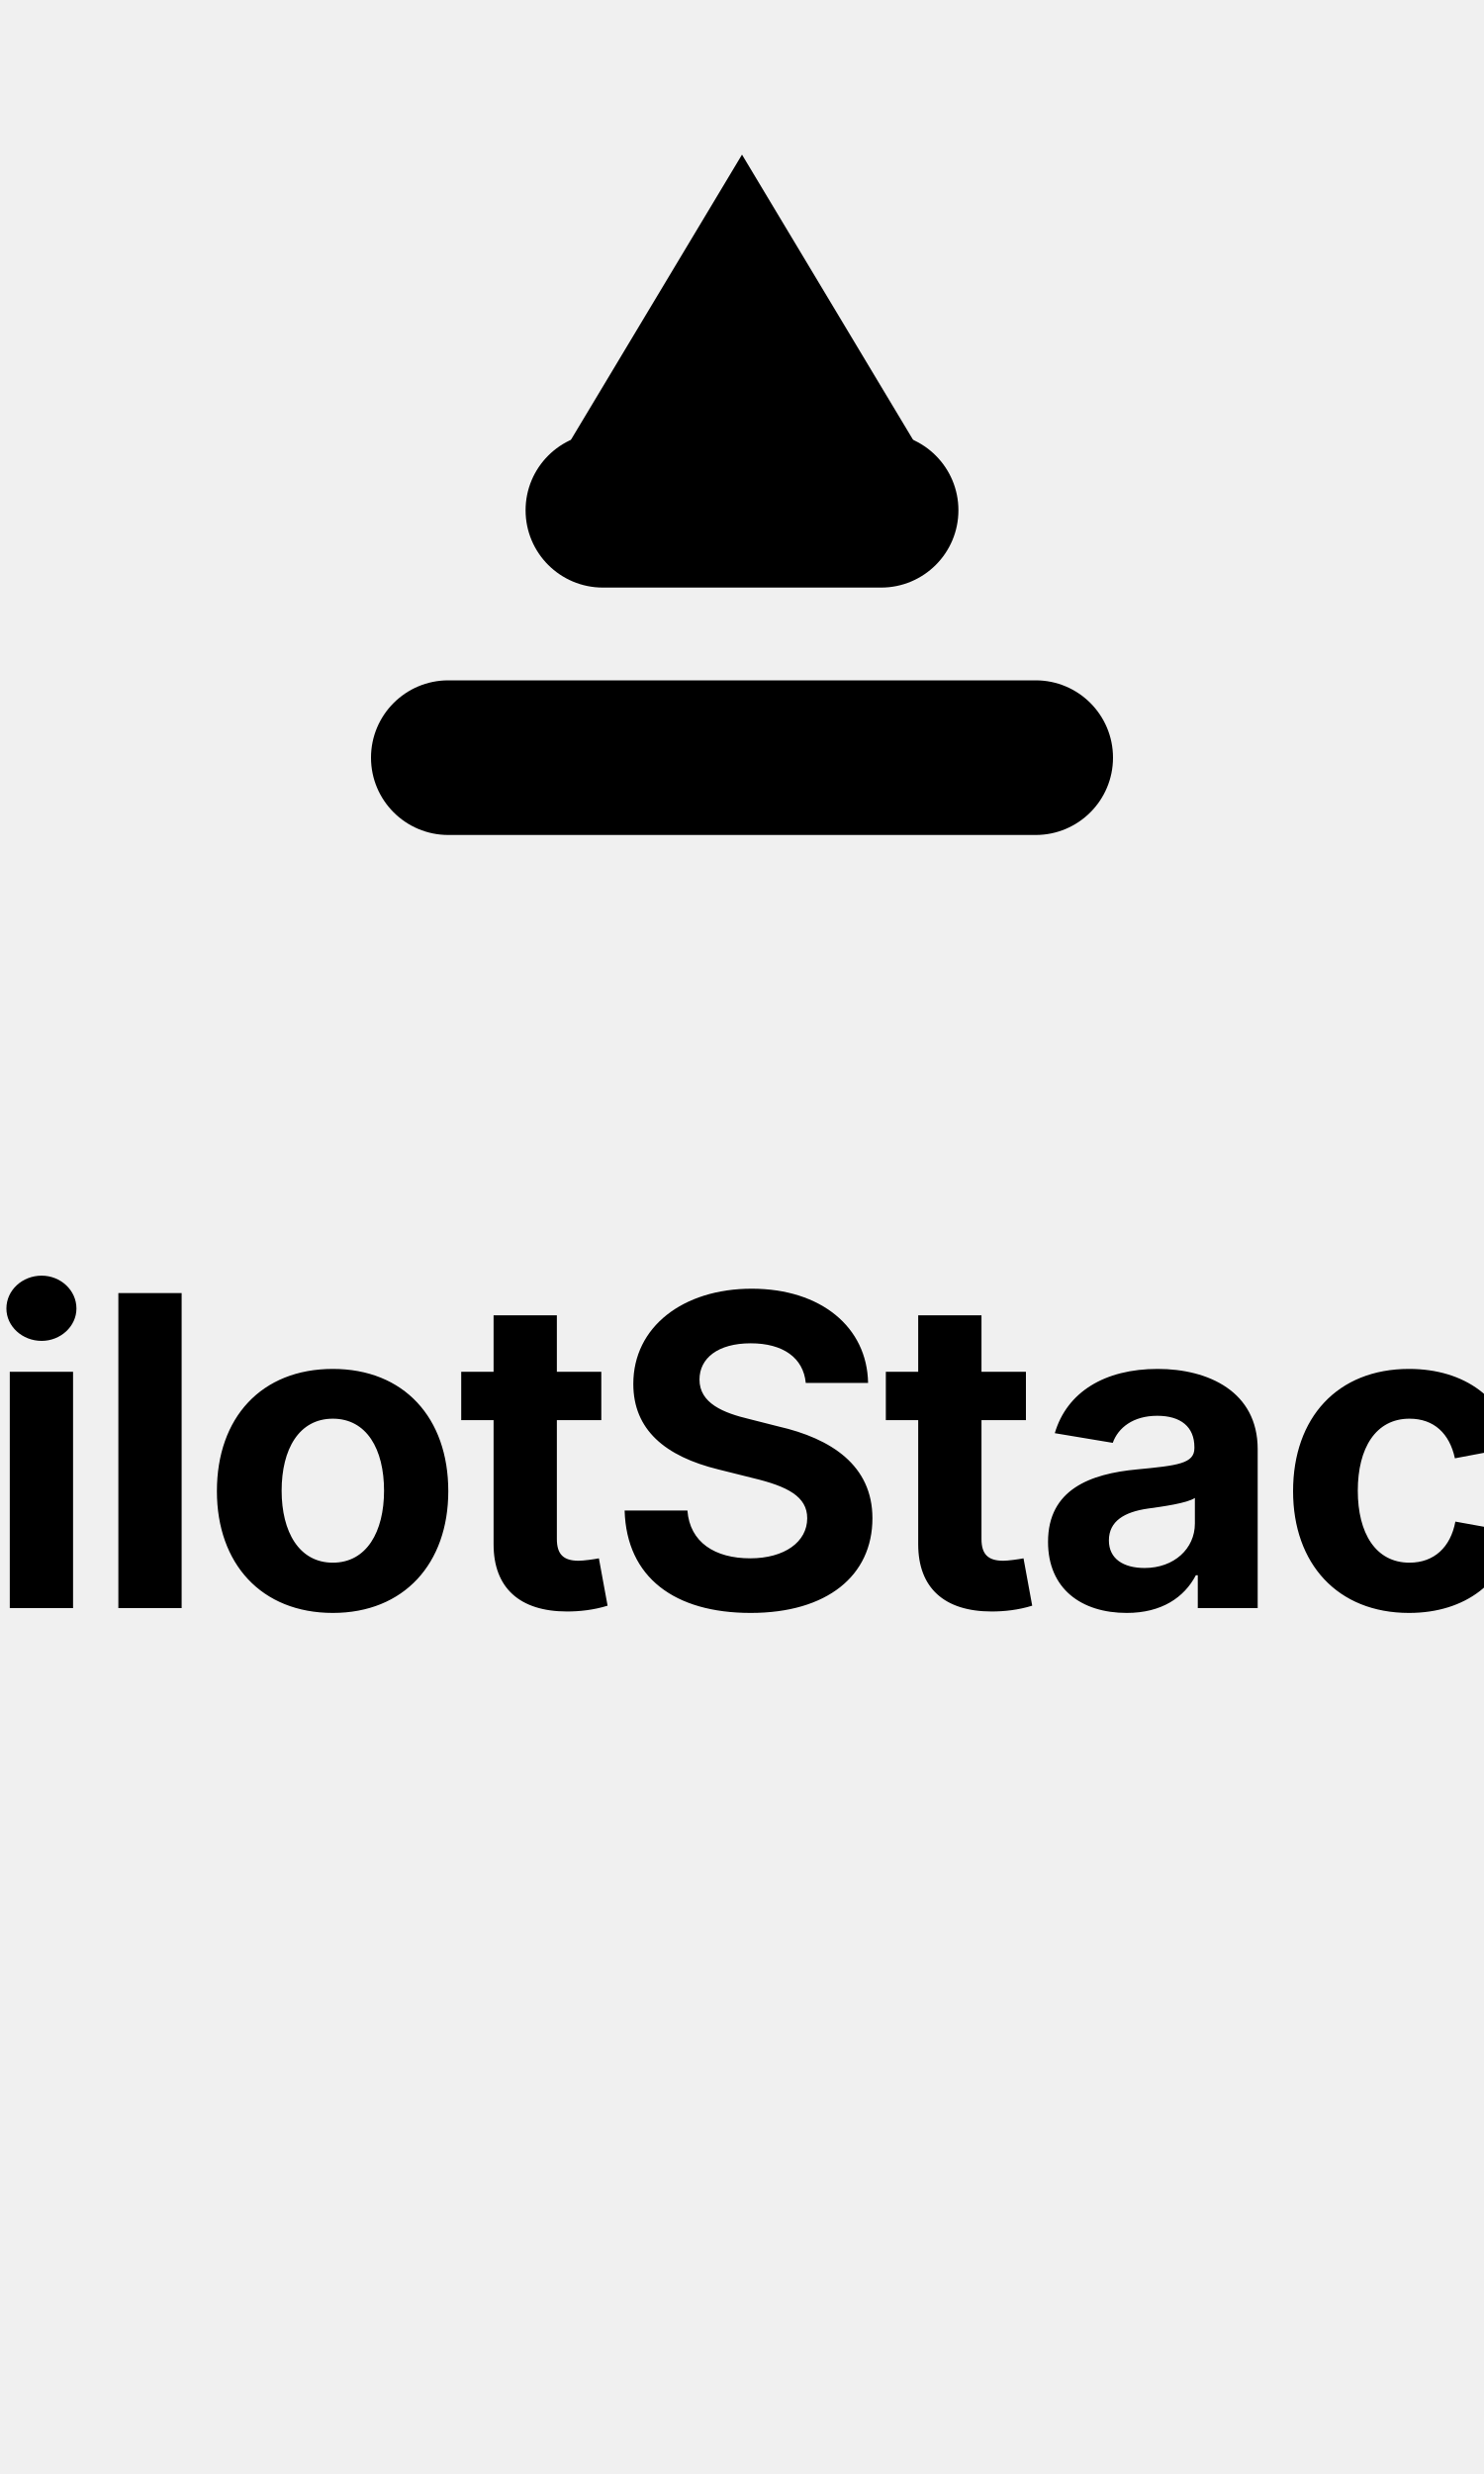
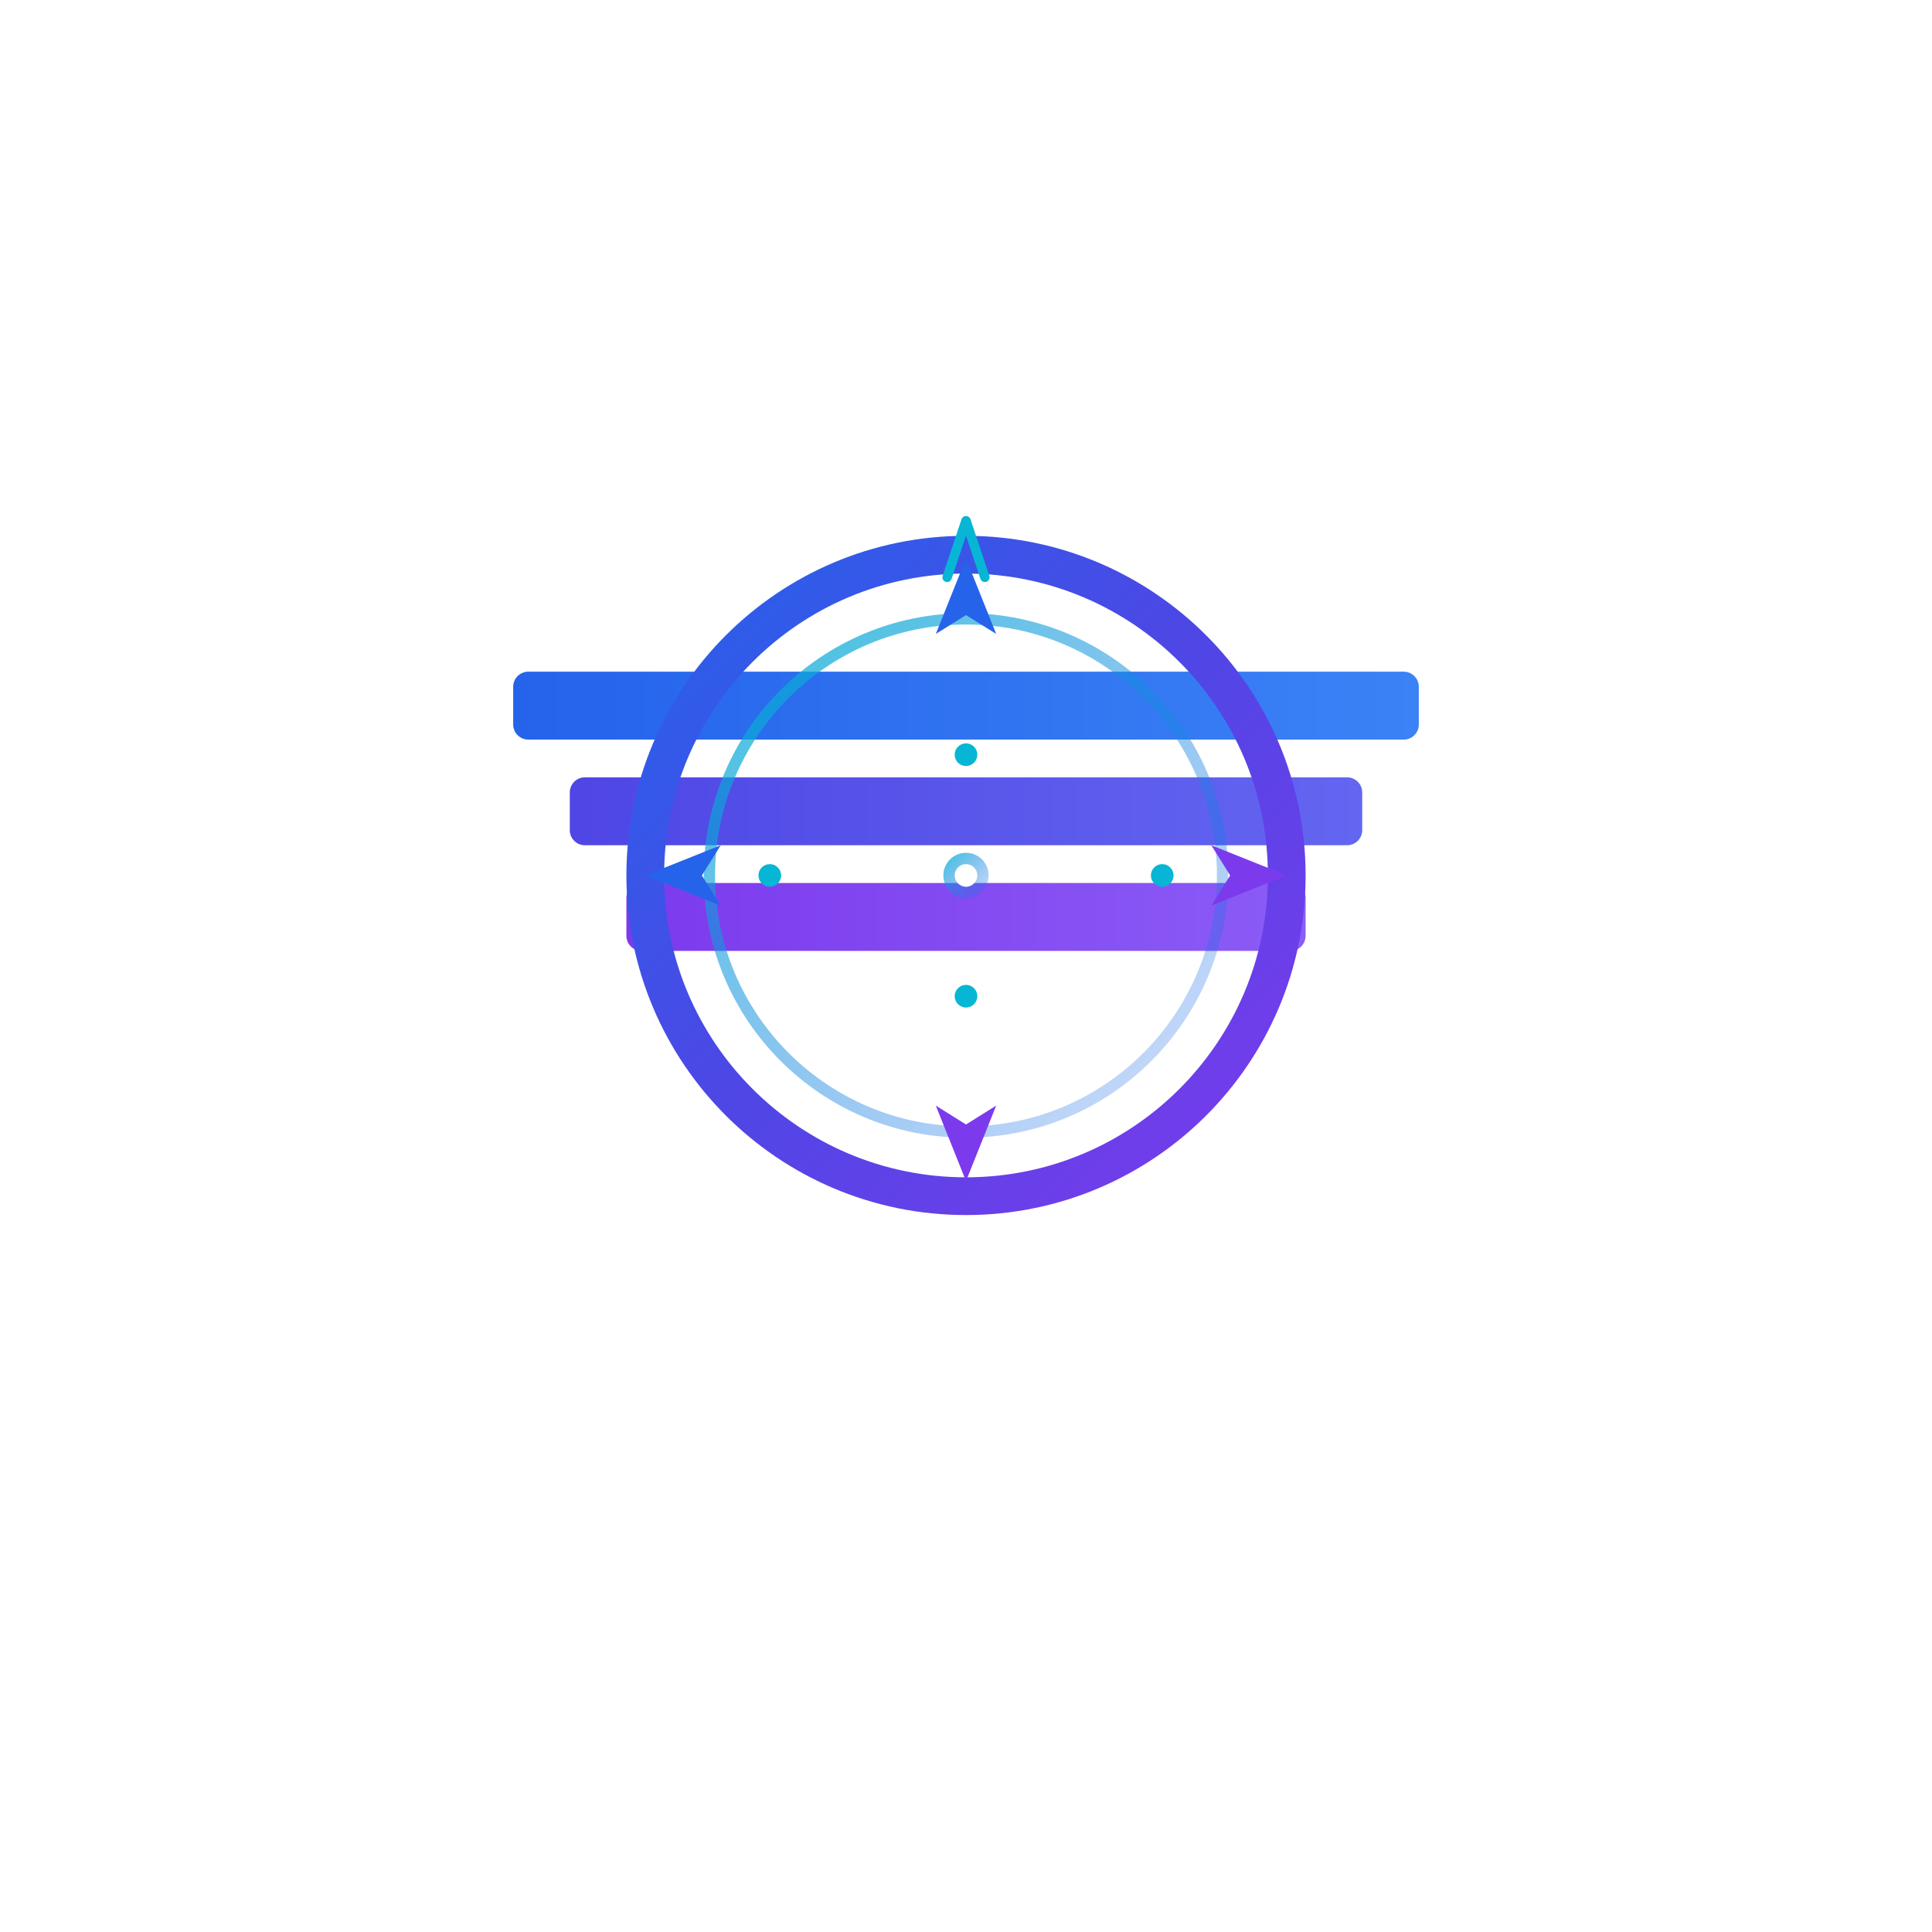
- <svg xmlns="http://www.w3.org/2000/svg" viewBox="0 0 48 80" fill="none">
-   <g transform="translate(8, 0)">
-     <rect x="4" y="22" width="24" height="5" rx="2.5" fill="currentColor" />
-     <rect x="9" y="14" width="14" height="5" rx="2.5" fill="currentColor" />
-     <path d="M16 5 L22 15 L10 15 Z" fill="currentColor" />
+ <svg xmlns="http://www.w3.org/2000/svg" viewBox="0 0 512 512" width="512" height="512">
+   <defs>
+     <linearGradient id="mainGrad" x1="0%" y1="0%" x2="100%" y2="100%">
+       <stop offset="0%" style="stop-color:#2563EB" />
+       <stop offset="50%" style="stop-color:#4F46E5" />
+       <stop offset="100%" style="stop-color:#7C3AED" />
+     </linearGradient>
+     <linearGradient id="cyanHighlight" x1="0%" y1="0%" x2="100%" y2="100%">
+       <stop offset="0%" style="stop-color:#06B6D4;stop-opacity:0.8" />
+       <stop offset="100%" style="stop-color:#2563EB;stop-opacity:0.2" />
+     </linearGradient>
+     <linearGradient id="stackGrad1" x1="0%" y1="0%" x2="100%" y2="0%">
+       <stop offset="0%" style="stop-color:#2563EB" />
+       <stop offset="100%" style="stop-color:#3B82F6" />
+     </linearGradient>
+     <linearGradient id="stackGrad2" x1="0%" y1="0%" x2="100%" y2="0%">
+       <stop offset="0%" style="stop-color:#4F46E5" />
+       <stop offset="100%" style="stop-color:#6366F1" />
+     </linearGradient>
+     <linearGradient id="stackGrad3" x1="0%" y1="0%" x2="100%" y2="0%">
+       <stop offset="0%" style="stop-color:#7C3AED" />
+       <stop offset="100%" style="stop-color:#8B5CF6" />
+     </linearGradient>
+   </defs>
+   <rect width="512" height="512" fill="white" />
+   <g transform="translate(256, 268)">
+     <rect x="-120" y="-90" width="240" height="18" rx="4" fill="url(#stackGrad1)" />
+     <rect x="-105" y="-62" width="210" height="18" rx="4" fill="url(#stackGrad2)" />
+     <rect x="-90" y="-34" width="180" height="18" rx="4" fill="url(#stackGrad3)" />
+     <circle cx="0" cy="-36" r="85" fill="none" stroke="url(#mainGrad)" stroke-width="10" />
+     <circle cx="0" cy="-36" r="68" fill="none" stroke="url(#cyanHighlight)" stroke-width="3" />
+     <line x1="0" y1="-115" x2="0" y2="40" stroke="url(#mainGrad)" stroke-width="8" stroke-linecap="round" />
+     <line x1="-80" y1="-36" x2="80" y2="-36" stroke="url(#mainGrad)" stroke-width="8" stroke-linecap="round" />
+     <polygon points="0,-120 -8,-100 0,-105 8,-100" fill="#2563EB" />
+     <polygon points="0,45 -8,25 0,30 8,25" fill="#7C3AED" />
+     <polygon points="-85,-36 -65,-44 -70,-36 -65,-28" fill="#2563EB" />
+     <polygon points="85,-36 65,-44 70,-36 65,-28" fill="#7C3AED" />
+     <circle cx="0" cy="-36" r="6" fill="url(#cyanHighlight)" />
+     <circle cx="0" cy="-36" r="3" fill="white" />
+     <path d="M-5,-115 L0,-130 L5,-115" fill="none" stroke="#06B6D4" stroke-width="2.5" stroke-linecap="round" stroke-linejoin="round" />
+     <circle cx="0" cy="-68" r="3" fill="#06B6D4" />
+     <circle cx="0" cy="-4" r="3" fill="#06B6D4" />
+     <circle cx="-52" cy="-36" r="3" fill="#06B6D4" />
+     <circle cx="52" cy="-36" r="3" fill="#06B6D4" />
  </g>
-   <text x="24" y="52" font-family="system-ui,-apple-system,sans-serif" font-weight="650" font-size="14" fill="currentColor" letter-spacing="-0.02em" text-anchor="middle">PilotStack</text>
</svg>
